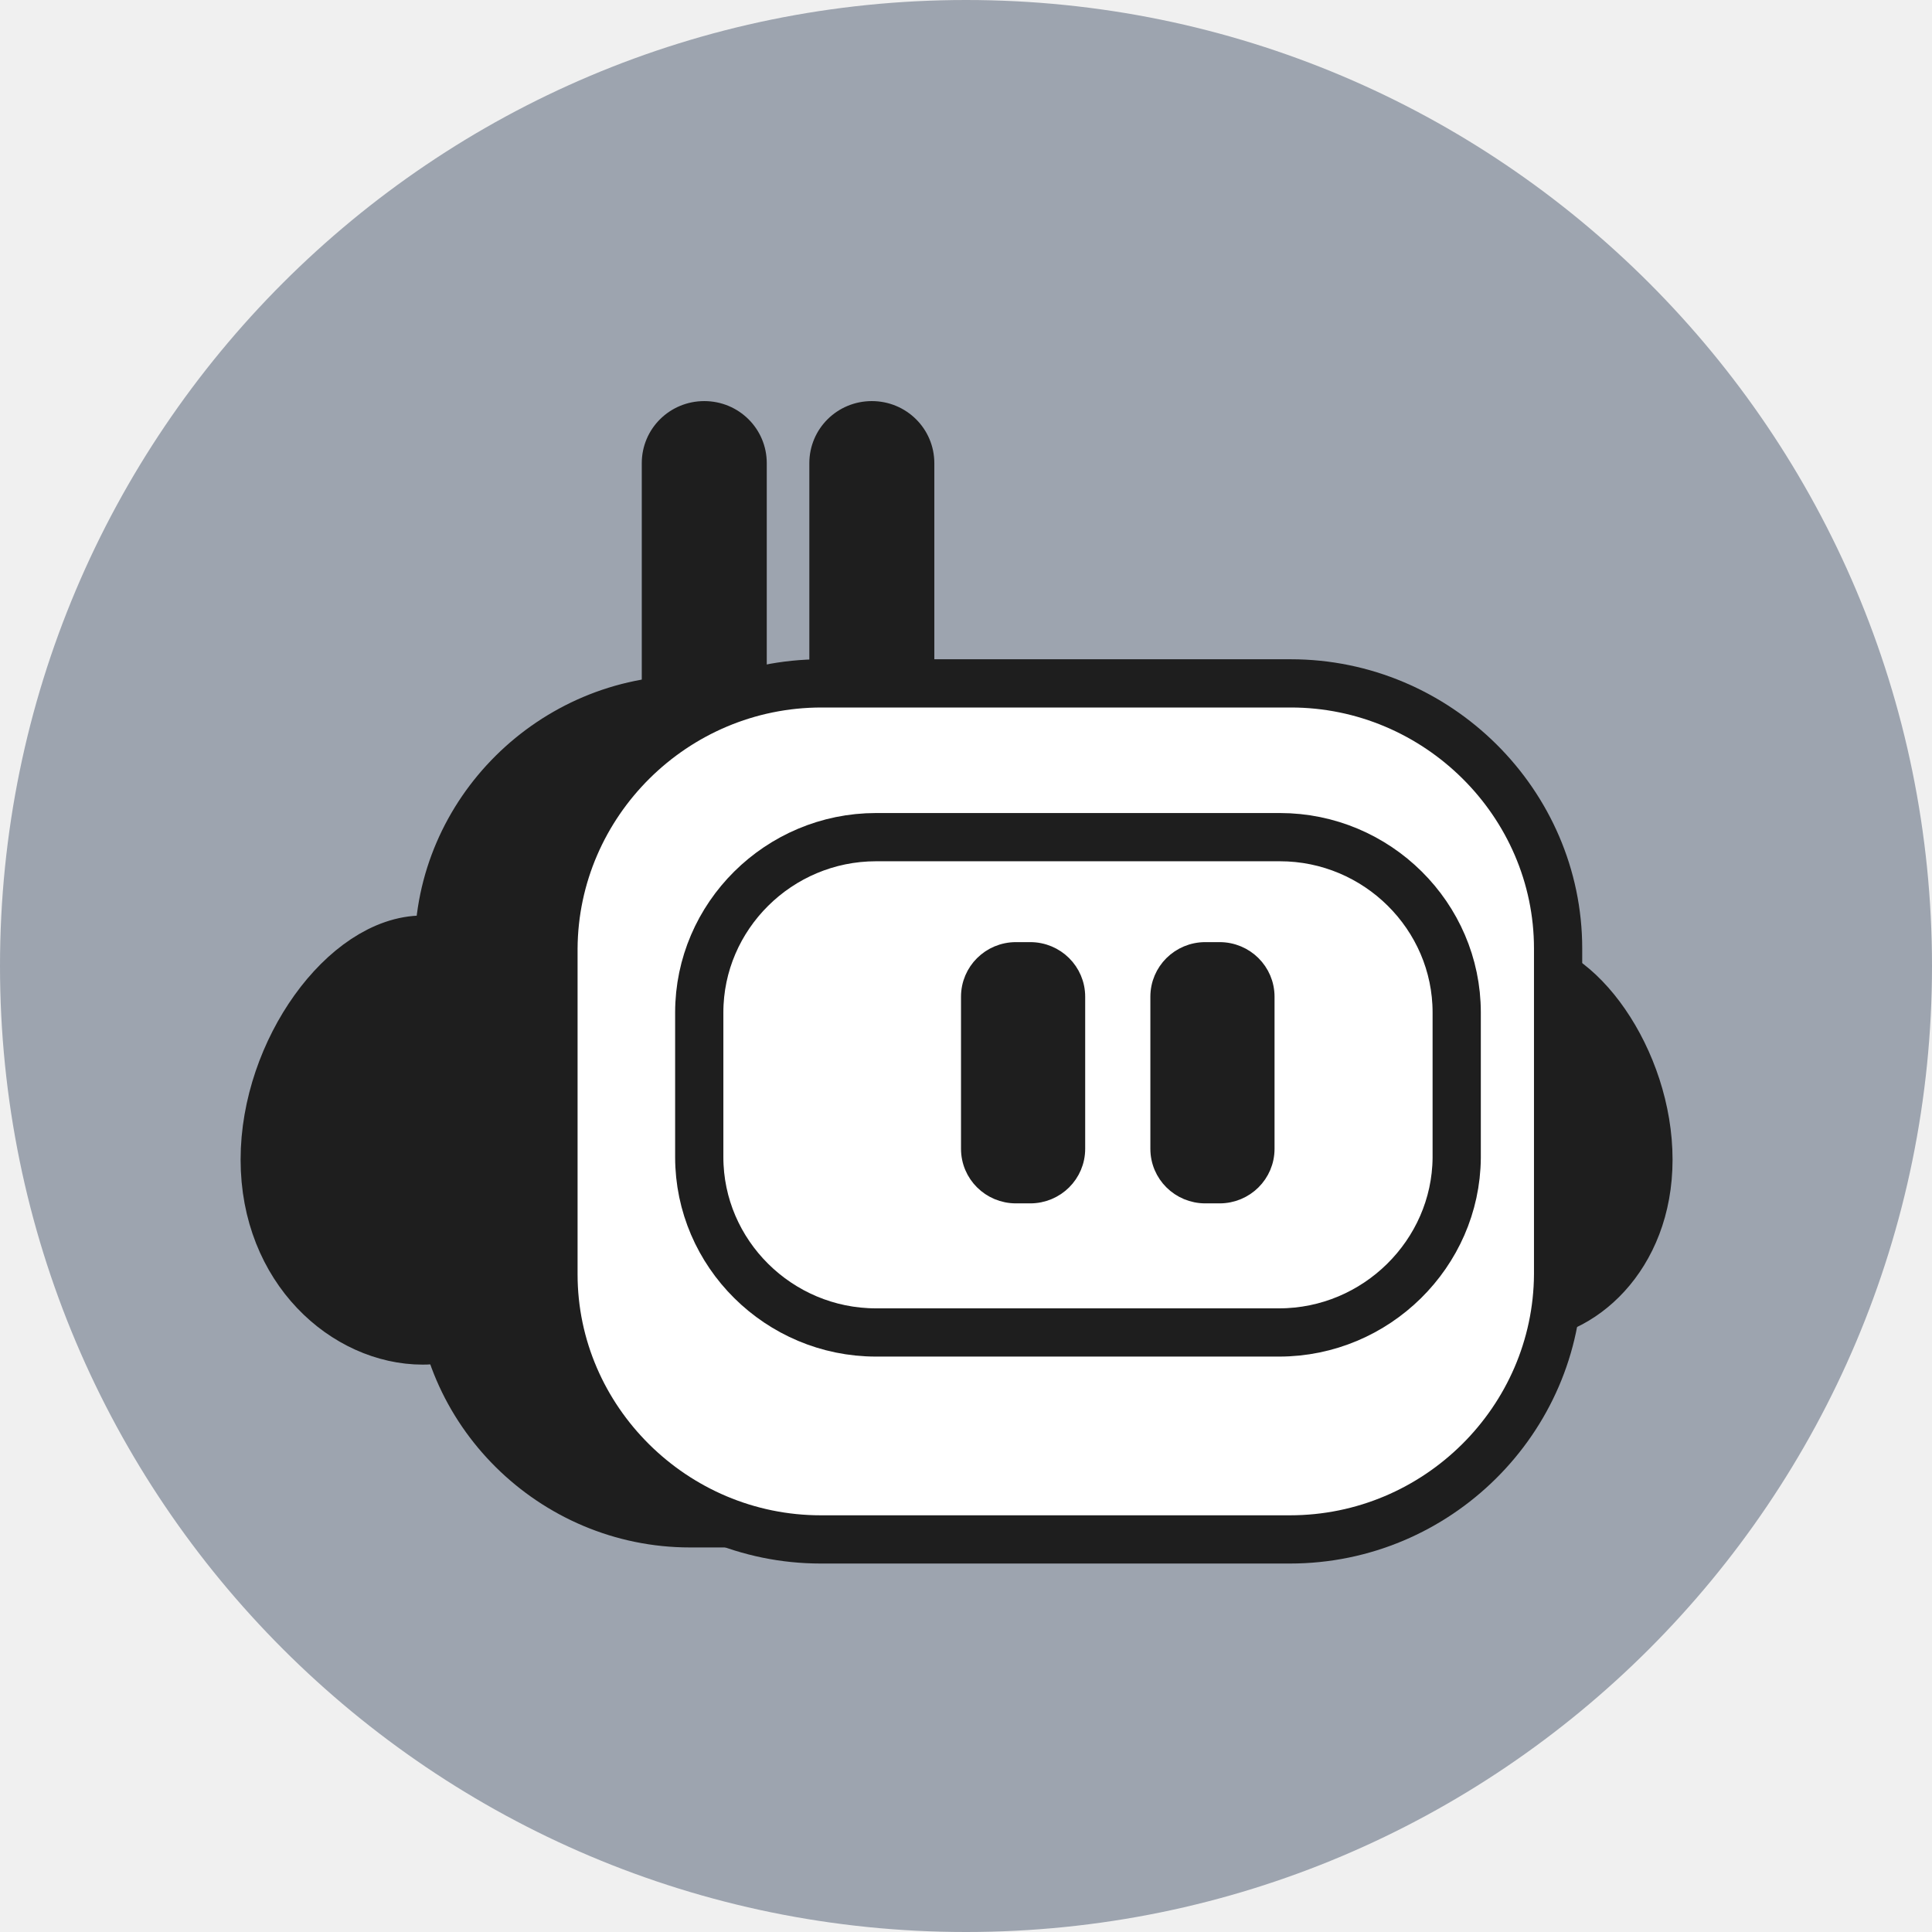
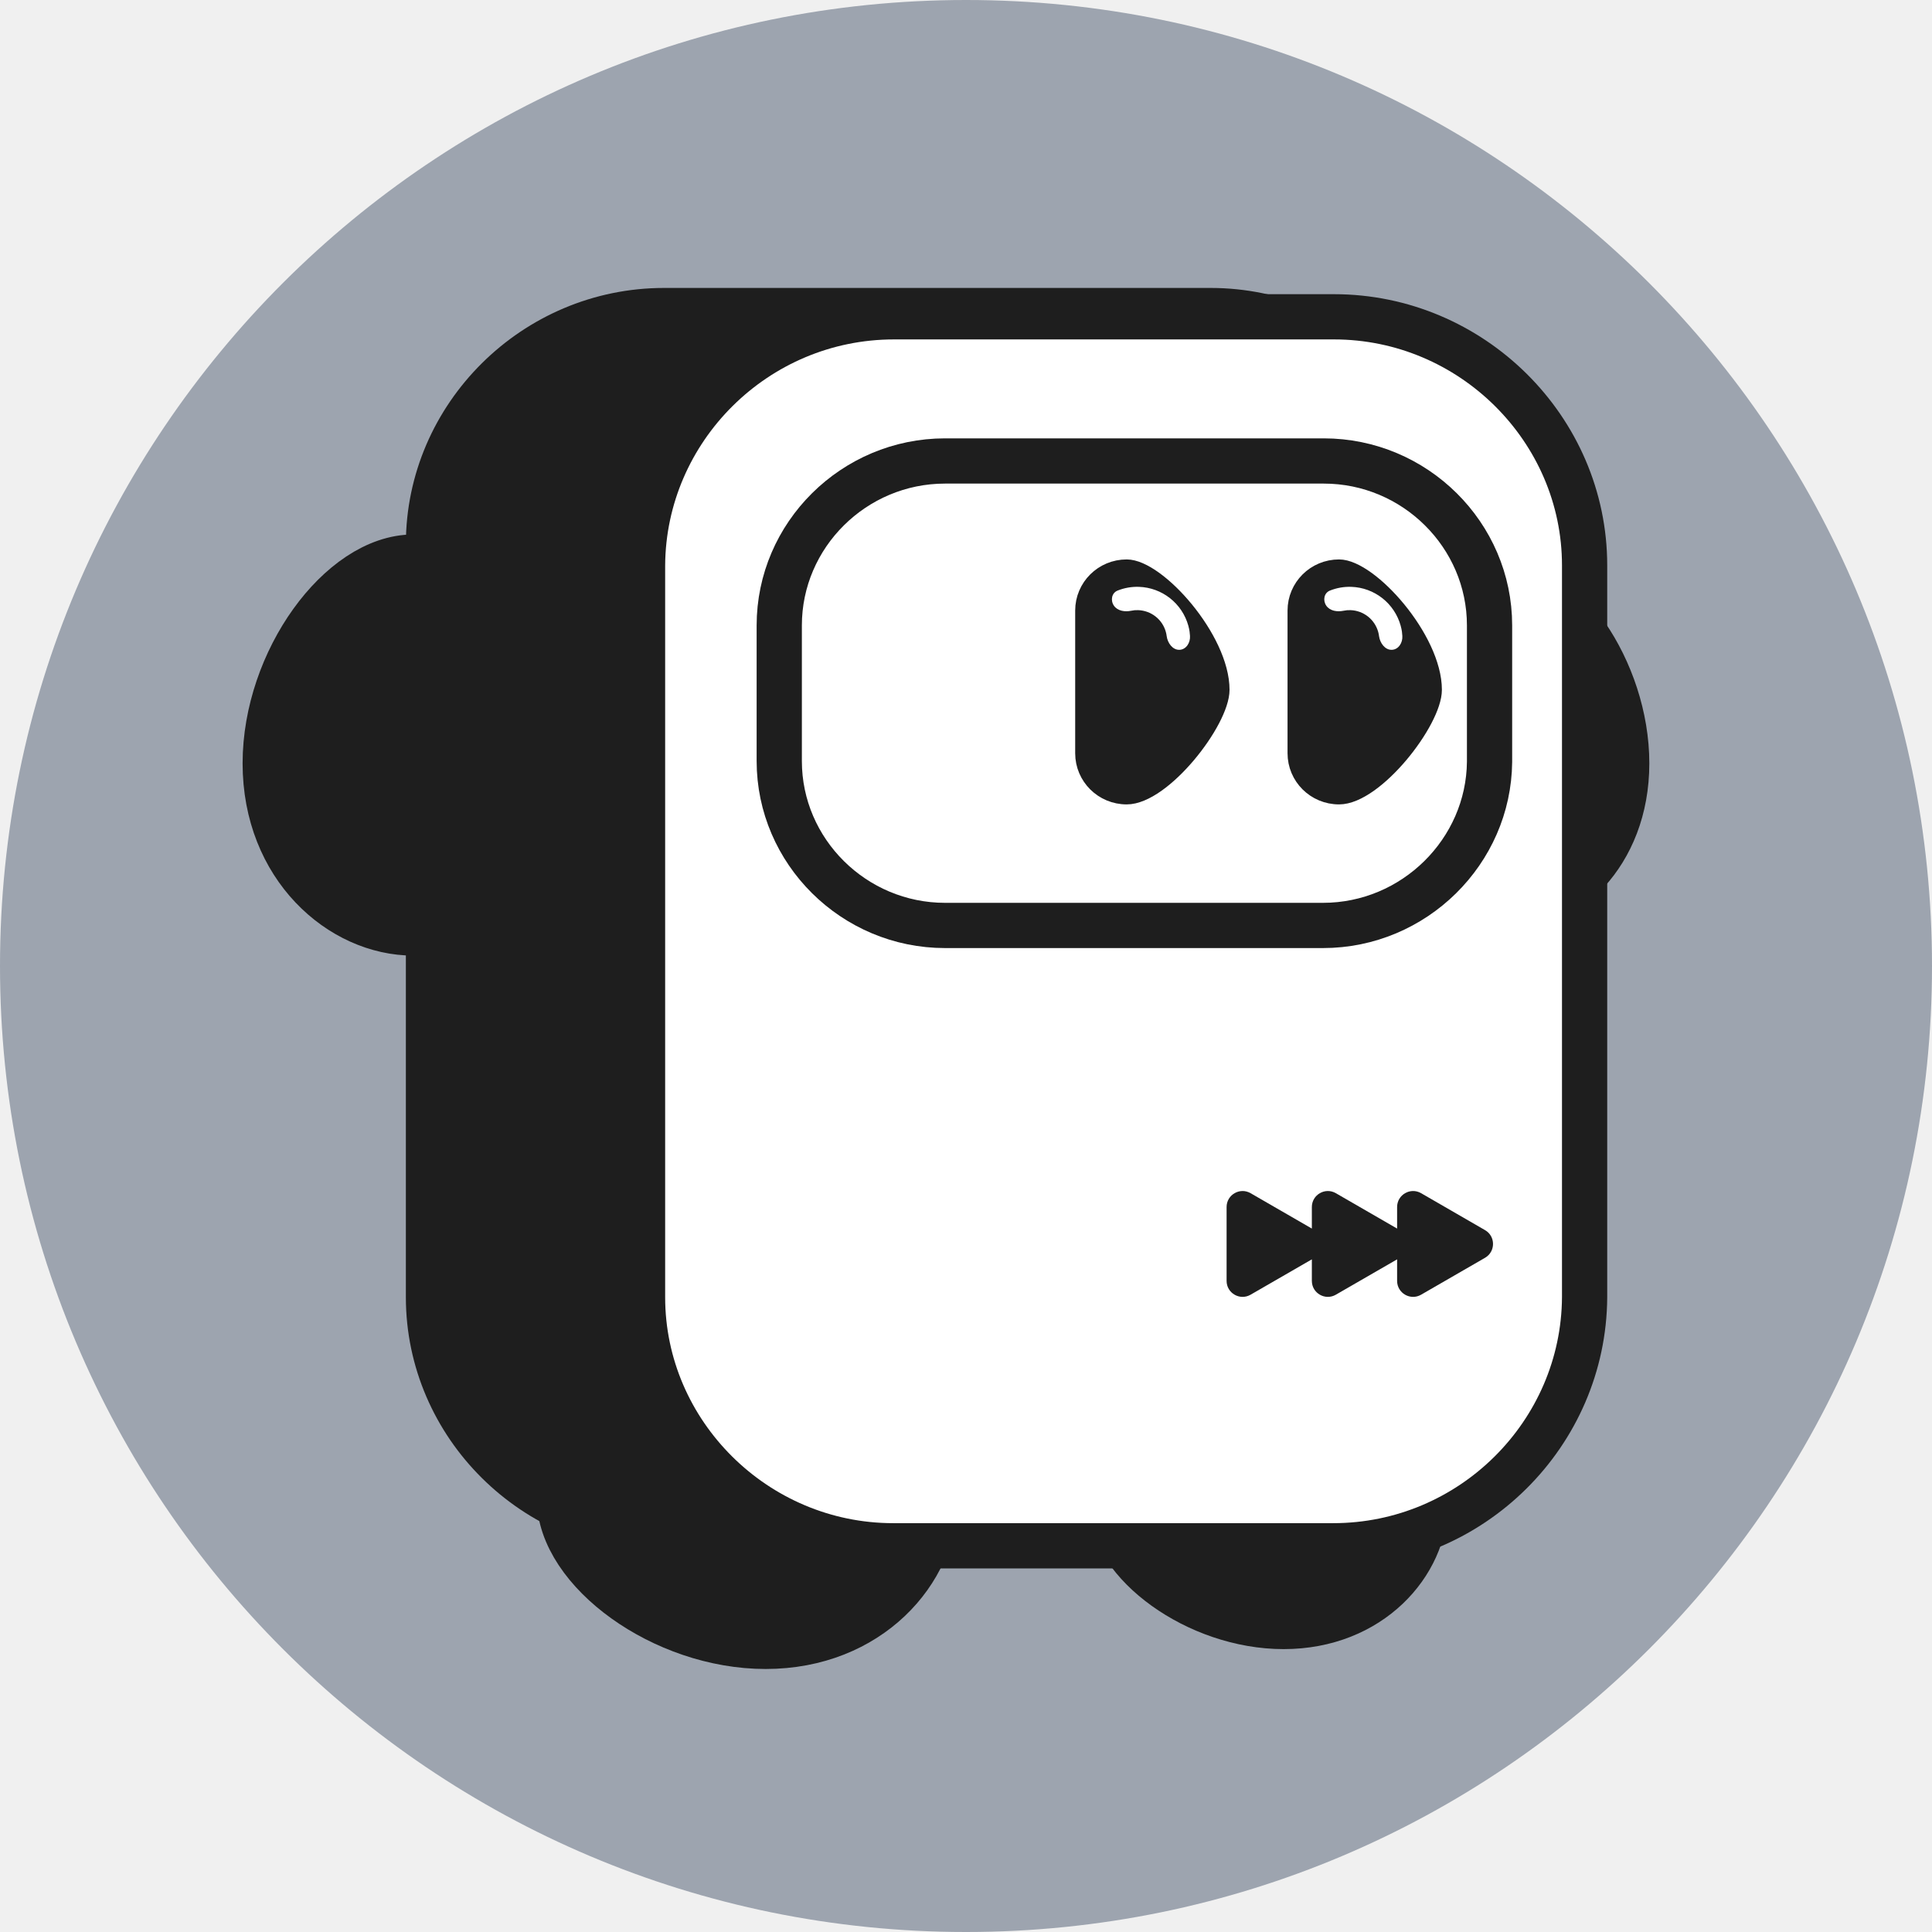
<svg xmlns="http://www.w3.org/2000/svg" width="85" height="85" viewBox="0 0 85 85" fill="none">
-   <circle cx="42.5" cy="42.5" r="42.5" fill="#9DA4AF" />
-   <path d="M30.985 34.454C29.658 34.454 28.589 33.394 28.589 32.077V20.377C28.589 19.06 29.658 18 30.985 18C32.312 18 33.381 19.06 33.381 20.377V32.077C33.381 33.394 32.312 34.454 30.985 34.454Z" fill="#1E1E1E" stroke="#1E1E1E" stroke-width="0.707" />
-   <path d="M38.357 34.454C37.03 34.454 35.961 33.394 35.961 32.077V20.377C35.961 19.06 37.03 18 38.357 18C39.684 18 40.753 19.06 40.753 20.377V32.077C40.753 33.394 39.684 34.454 38.357 34.454Z" fill="#1E1E1E" stroke="#1E1E1E" stroke-width="0.707" />
-   <path d="M63.61 50.177C63.61 54.857 63.831 58.623 66.891 58.623C69.951 58.623 73.232 55.698 73.232 51.018C73.232 46.338 69.951 41.694 66.891 41.694C63.831 41.694 63.61 45.497 63.61 50.177Z" fill="#1E1E1E" stroke="#1E1E1E" stroke-width="0.707" />
-   <path d="M51.003 67.728H30.359C23.907 67.728 18.599 62.463 18.599 56.064V41.73C18.599 35.332 23.907 30.066 30.359 30.066H51.003C57.454 30.066 62.762 35.332 62.762 41.73V56.064C62.762 62.463 57.491 67.728 51.003 67.728Z" fill="#1E1E1E" stroke="#1E1E1E" stroke-width="0.707" />
-   <path d="M56.753 67.728H36.109C29.658 67.728 24.35 62.463 24.35 56.064V41.73C24.387 35.332 29.658 30.066 36.146 30.066H56.79C63.241 30.066 68.55 35.332 68.55 41.73V56.064C68.513 62.463 63.241 67.728 56.753 67.728Z" fill="white" stroke="#1E1E1E" stroke-width="2.122" stroke-miterlimit="10" />
-   <path d="M56.274 58.623H38.542C34.266 58.623 30.764 55.15 30.764 50.908V44.546C30.764 40.304 34.266 36.831 38.542 36.831H56.311C60.587 36.831 64.089 40.304 64.089 44.546V50.945C64.052 55.15 60.55 58.623 56.274 58.623Z" fill="white" stroke="#1E1E1E" stroke-width="2.122" stroke-miterlimit="10" />
-   <path d="M45.325 52.59H44.699C43.556 52.59 42.634 51.676 42.634 50.542V43.851C42.634 42.718 43.556 41.803 44.699 41.803H45.325C46.468 41.803 47.39 42.718 47.39 43.851V50.542C47.39 51.676 46.468 52.59 45.325 52.59Z" fill="#1E1E1E" stroke="#1E1E1E" stroke-width="0.707" />
-   <path d="M53.656 52.59H53.03C51.887 52.59 50.965 51.676 50.965 50.542V43.851C50.965 42.718 51.887 41.803 53.03 41.803H53.656C54.799 41.803 55.721 42.718 55.721 43.851V50.542C55.721 51.676 54.799 52.59 53.656 52.59Z" fill="#1E1E1E" stroke="#1E1E1E" stroke-width="0.707" />
-   <path d="M22.027 50.177C22.027 54.857 21.806 58.623 18.599 58.623C15.392 58.623 12 55.698 12 51.018C12 46.338 15.428 41.694 18.599 41.694C21.769 41.694 22.027 45.497 22.027 50.177Z" fill="#1E1E1E" stroke="#1E1E1E" stroke-width="2.829" stroke-miterlimit="10" />
+   <path d="M85 42.5C85 65.972 65.972 85 42.5 85C19.028 85 0 65.972 0 42.5C0 19.028 19.028 0 42.5 0C65.972 0 85 19.028 85 42.5Z" fill="#9DA4AF" />
+   <path d="M32.896 62.7C37.285 62.7 40.816 62.907 40.816 65.914C40.816 68.922 38.074 72.102 33.685 72.102C29.296 72.102 24.941 68.887 24.941 65.914C24.941 62.941 28.507 62.7 32.896 62.7Z" fill="#1E1E1E" stroke="#1E1E1E" stroke-width="2.653" stroke-miterlimit="10" />
+   <path d="M55.8 63.382C59.552 63.382 62.571 63.559 62.571 66.13C62.571 68.701 60.227 71.42 56.474 71.42C52.723 71.42 49 68.671 49 66.13C49 63.589 52.048 63.382 55.8 63.382Z" fill="#1E1E1E" stroke="#1E1E1E" stroke-width="2.268" stroke-miterlimit="10" />
+   <path d="M63.209 32.796C63.209 37.185 63.417 40.716 66.286 40.716C69.155 40.716 72.232 37.973 72.232 33.584C72.232 29.196 69.155 24.841 66.286 24.841C63.417 24.841 63.209 28.407 63.209 32.796Z" fill="#1E1E1E" stroke="#1E1E1E" stroke-width="0.663" />
+   <path d="M53.262 68.008H29.215C23.165 68.008 18.188 63.071 18.188 57.071V23.938C18.188 17.937 23.165 13 29.215 13H53.262C59.311 13 64.289 17.937 64.289 23.938V57.071C64.289 63.071 59.346 68.008 53.262 68.008Z" fill="#1E1E1E" stroke="#1E1E1E" stroke-width="0.663" />
+   <path d="M58.655 68.008H39.296C33.247 68.008 28.269 63.071 28.269 57.071V24.875C28.304 18.875 33.247 13.938 39.331 13.938H58.689C64.739 13.938 69.716 18.875 69.716 24.875V57.071C69.682 63.071 64.739 68.008 58.655 68.008Z" fill="white" stroke="#1E1E1E" stroke-width="1.99" stroke-miterlimit="10" />
+   <path d="M58.205 40.716H41.578C37.568 40.716 34.284 37.459 34.284 33.482V27.516C34.284 23.538 37.568 20.281 41.578 20.281H58.24C62.249 20.281 65.534 23.538 65.534 27.516V33.516C65.499 37.459 62.215 40.716 58.205 40.716Z" fill="white" stroke="#1E1E1E" stroke-width="1.99" stroke-miterlimit="10" />
+   <path d="M56.978 33.139C56.978 34.202 57.842 35.059 58.914 35.059C60.532 35.059 63.106 31.755 63.106 30.348C63.106 28.097 60.293 24.944 58.914 24.944C57.842 24.944 56.978 25.801 56.978 26.864V33.139Z" fill="#1E1E1E" stroke="#1E1E1E" stroke-width="0.663" />
+   <path d="M61.236 28.589C61.531 28.578 61.718 28.274 61.697 27.98C61.689 27.861 61.682 27.738 61.623 27.526C61.49 27.048 61.209 26.625 60.819 26.318C60.429 26.011 59.952 25.836 59.456 25.819C59.132 25.807 58.811 25.864 58.514 25.982C58.25 26.086 58.191 26.412 58.35 26.646C58.51 26.88 58.831 26.928 59.108 26.871C59.21 26.849 59.315 26.84 59.42 26.844C59.698 26.854 59.965 26.952 60.184 27.124C60.402 27.296 60.56 27.533 60.635 27.801C60.652 27.862 60.664 27.923 60.672 27.986C60.711 28.286 60.933 28.601 61.236 28.589Z" fill="white" />
+   <path d="M47.635 33.139C47.635 34.202 48.499 35.059 49.571 35.059C51.19 35.059 53.763 31.755 53.763 30.348C53.763 28.097 50.95 24.944 49.571 24.944C48.499 24.944 47.635 25.801 47.635 26.864V33.139Z" fill="#1E1E1E" stroke="#1E1E1E" stroke-width="0.663" />
+   <path d="M51.893 28.589C52.188 28.578 52.375 28.274 52.355 27.98C52.346 27.861 52.34 27.738 52.281 27.526C52.148 27.048 51.866 26.625 51.476 26.318C51.086 26.011 50.609 25.836 50.113 25.819C49.789 25.807 49.469 25.864 49.171 25.982C48.908 26.086 48.848 26.412 49.007 26.646C49.167 26.88 49.488 26.928 49.765 26.871C49.867 26.849 49.972 26.84 50.077 26.844C50.355 26.854 50.623 26.952 50.841 27.124C51.06 27.296 51.218 27.533 51.292 27.801C51.309 27.862 51.322 27.923 51.329 27.986C51.368 28.286 51.59 28.601 51.893 28.589Z" fill="white" />
+   <path d="M21.403 32.796C21.403 37.185 21.195 40.716 18.188 40.716C15.18 40.716 12 37.973 12 33.584C12 29.196 15.215 24.841 18.188 24.841C21.161 24.841 21.403 28.407 21.403 32.796Z" fill="#1E1E1E" stroke="#1E1E1E" stroke-width="2.653" stroke-miterlimit="10" />
+   <path fill-rule="evenodd" clip-rule="evenodd" d="M57.716 55.406L55.02 56.962C54.551 57.233 53.965 56.894 53.965 56.353L53.965 53.105C53.965 52.563 54.551 52.225 55.02 52.495L57.716 54.052V53.105C57.716 52.563 58.302 52.225 58.771 52.495L61.467 54.052V53.105C61.467 52.563 62.053 52.225 62.522 52.495L65.335 54.12C65.804 54.39 65.804 55.067 65.335 55.338L62.522 56.962C62.053 57.233 61.467 56.894 61.467 56.353V55.406L58.771 56.962C58.302 57.233 57.716 56.894 57.716 56.353V55.406Z" fill="#1E1E1E" />
</svg>
